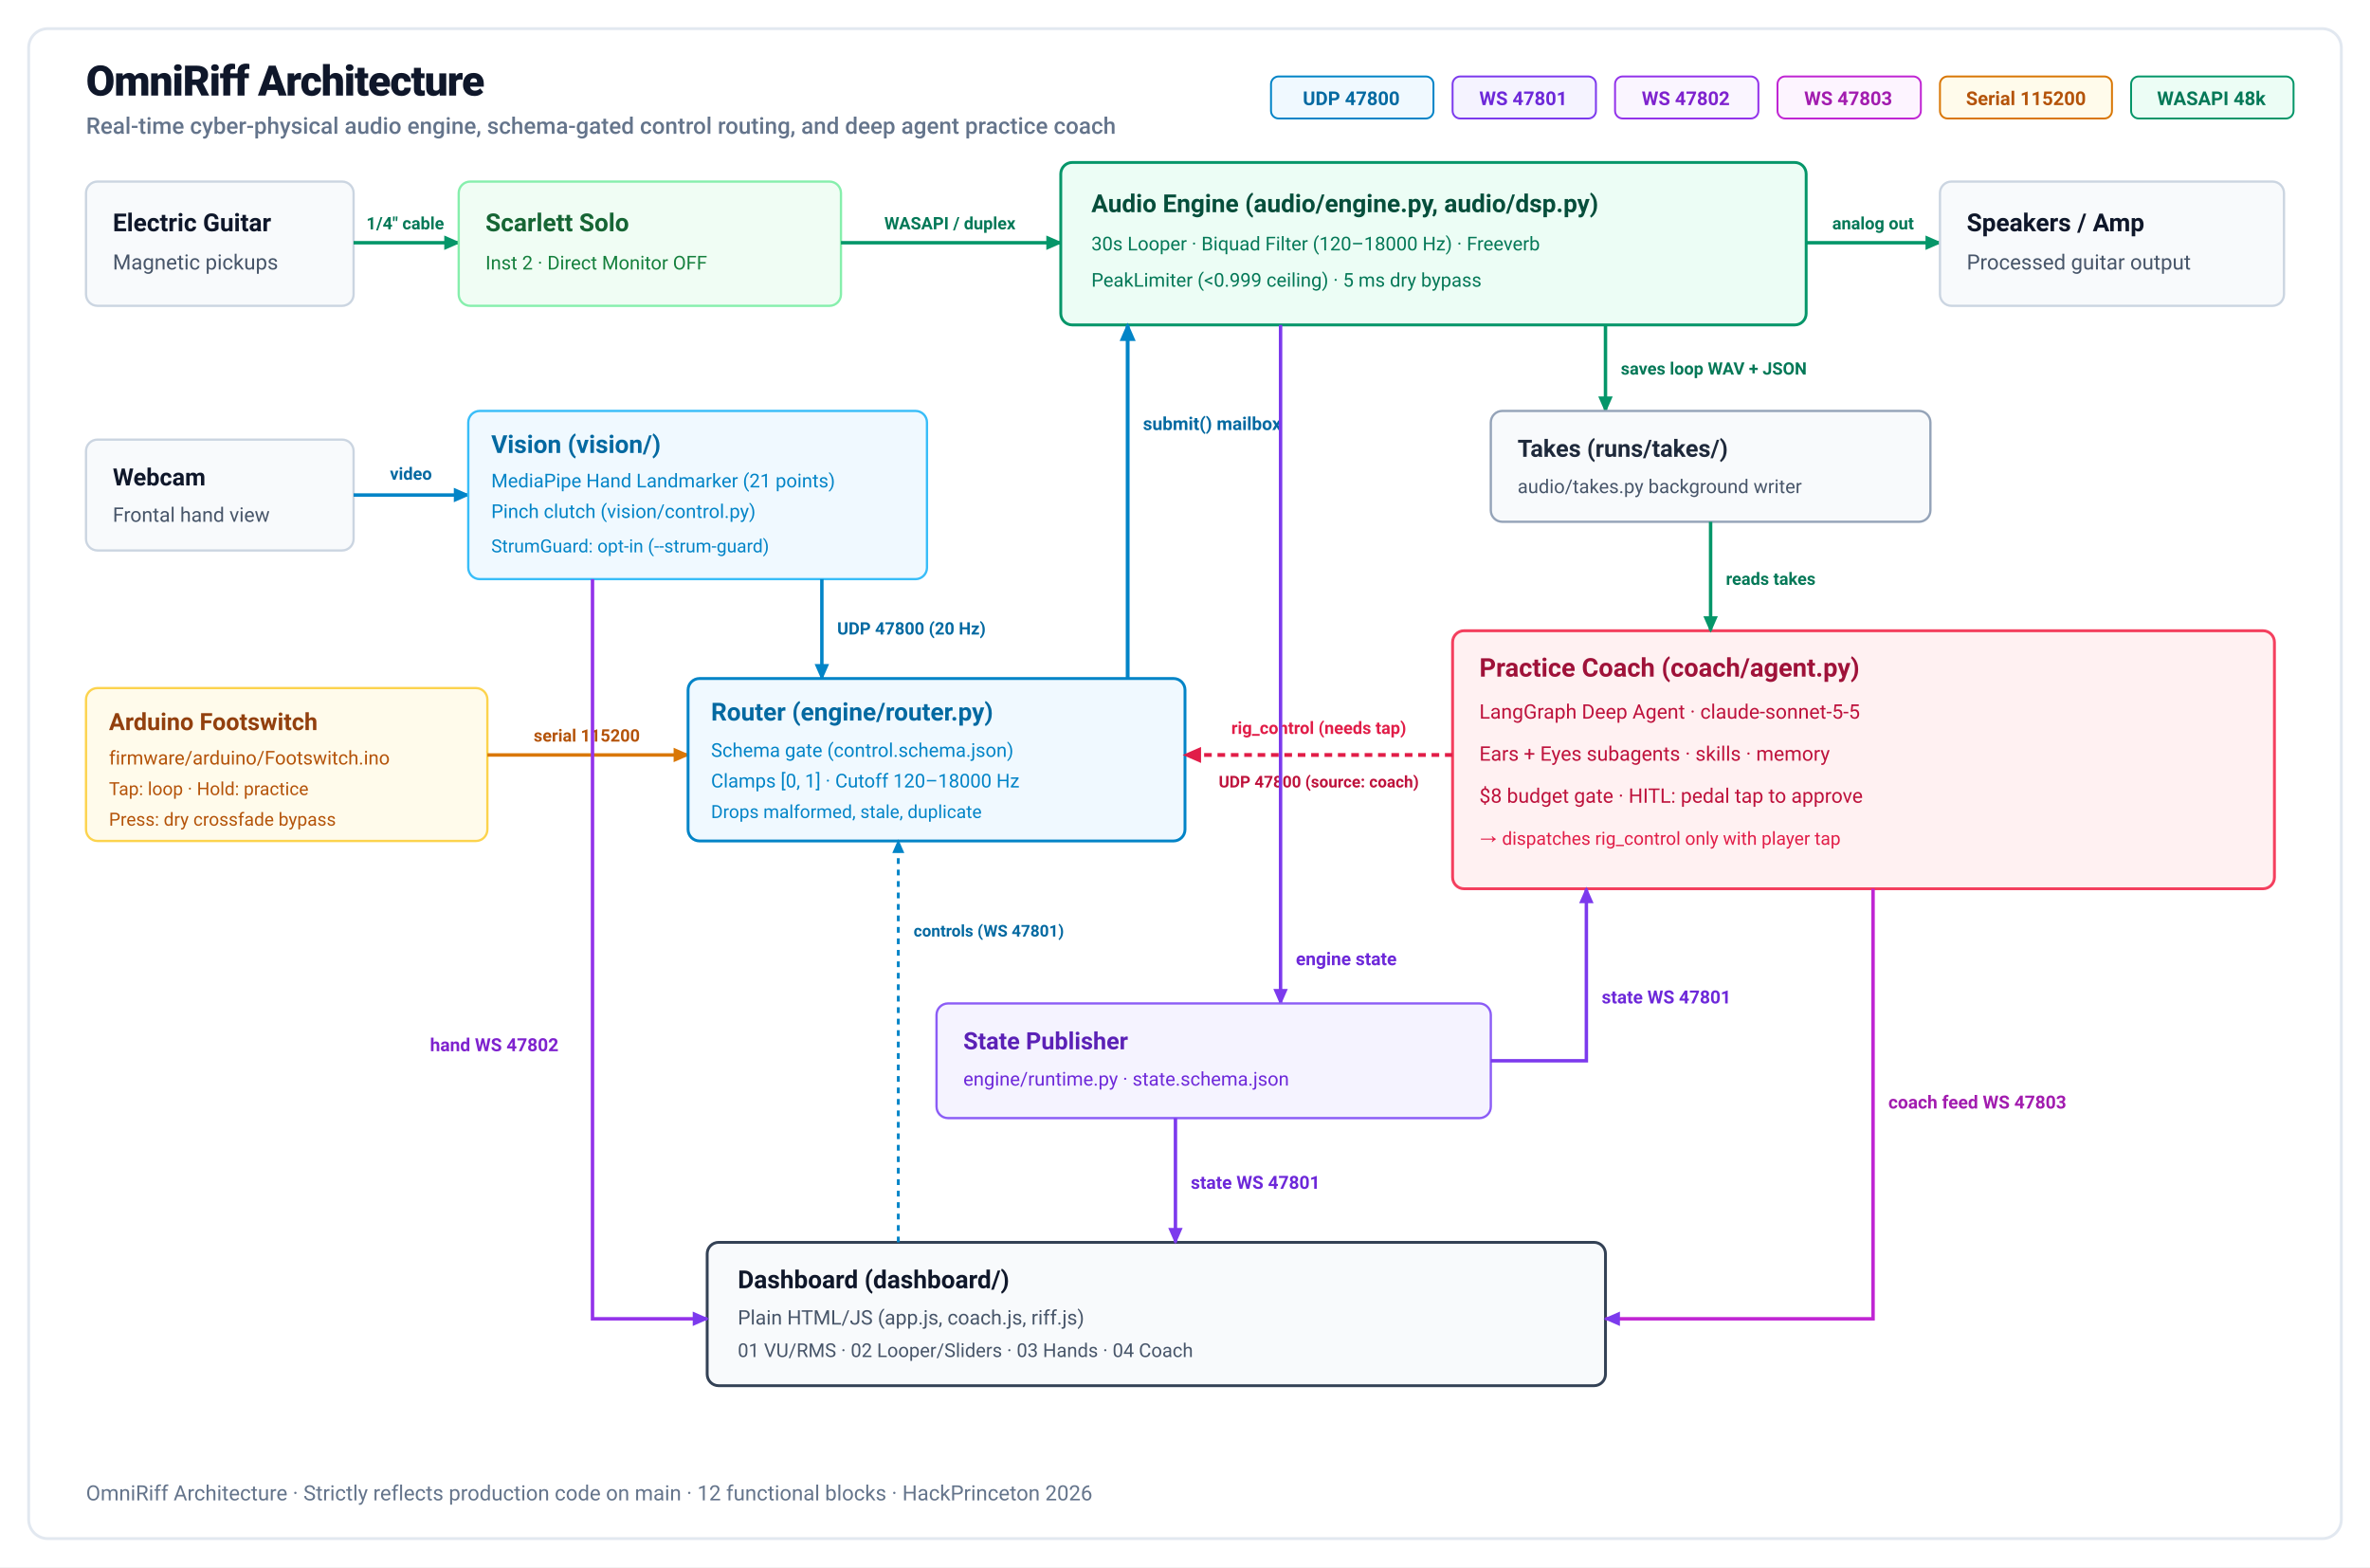
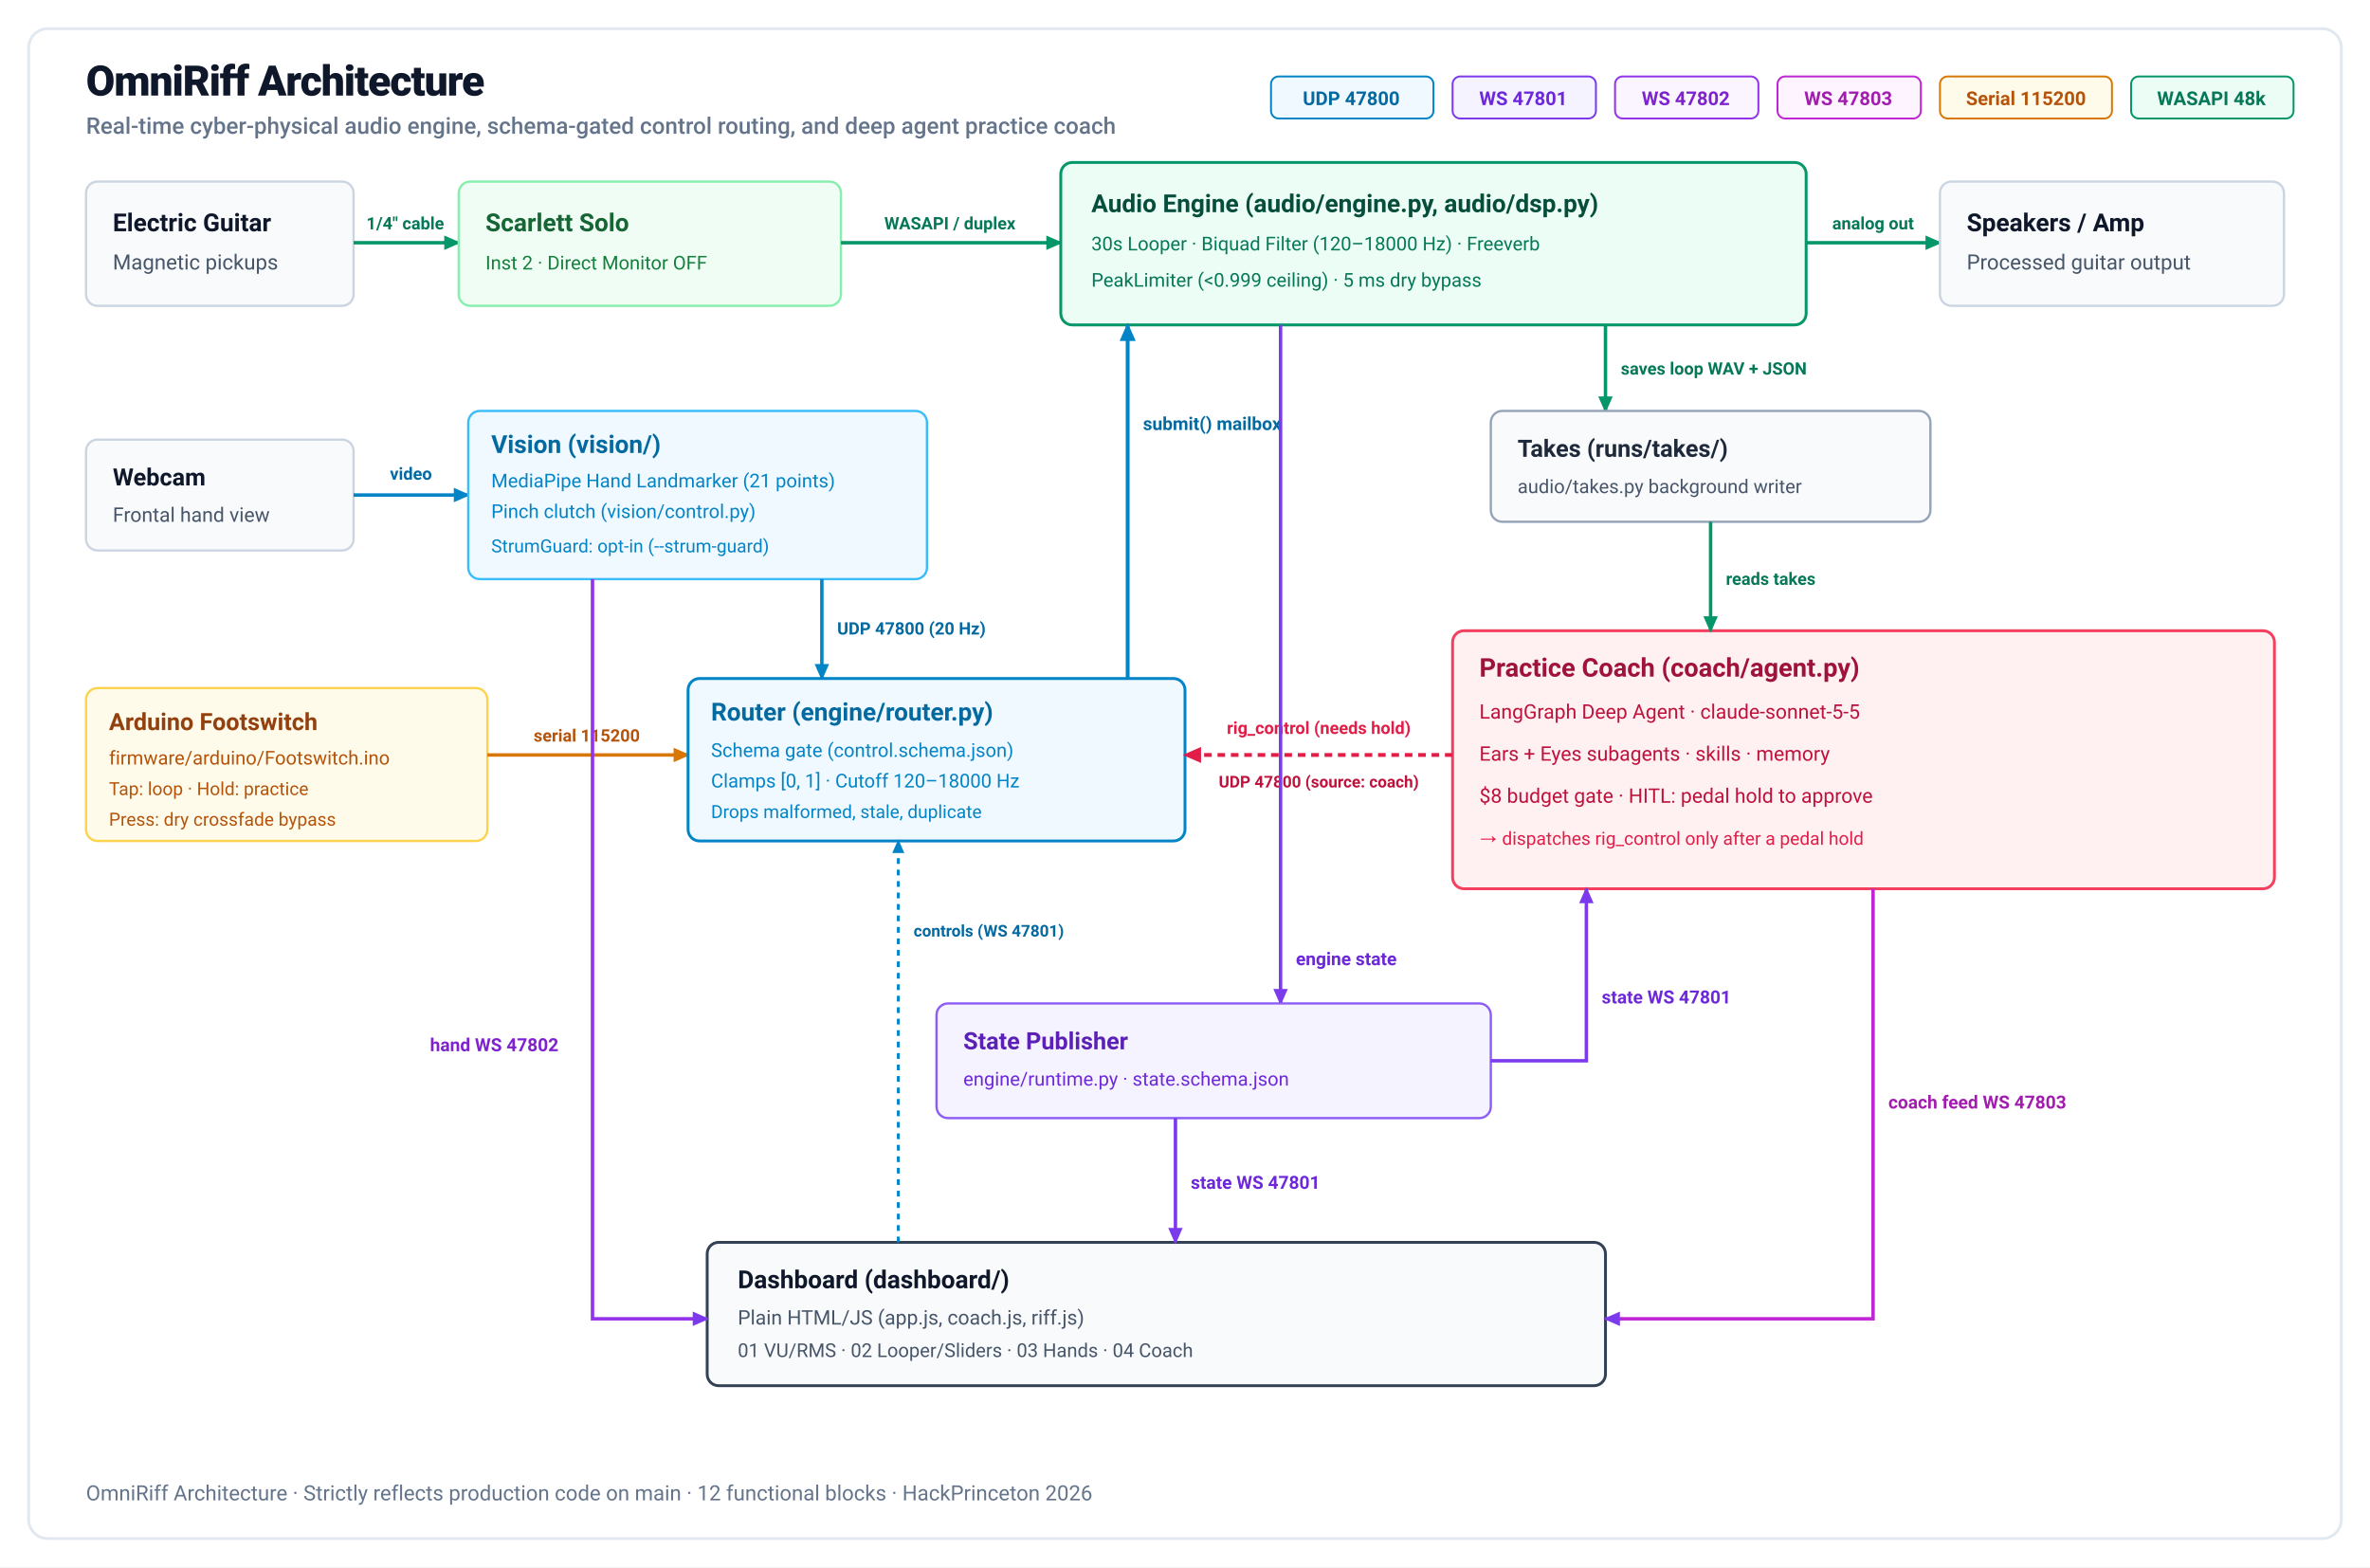
<svg xmlns="http://www.w3.org/2000/svg" viewBox="0 0 1240 820" width="100%" height="100%" style="background:#ffffff; font-family:-apple-system, BlinkMacSystemFont, 'Segoe UI', Roboto, Helvetica, Arial, sans-serif;">
  <defs>
    <marker id="arr" viewBox="0 0 10 10" refX="7" refY="5" markerWidth="6" markerHeight="6" orient="auto-start-reverse">
      <path d="M 0 1.5 L 8 5 L 0 8.5 z" fill="#0284c7" />
    </marker>
    <marker id="arr-green" viewBox="0 0 10 10" refX="7" refY="5" markerWidth="6" markerHeight="6" orient="auto-start-reverse">
      <path d="M 0 1.5 L 8 5 L 0 8.5 z" fill="#059669" />
    </marker>
    <marker id="arr-amber" viewBox="0 0 10 10" refX="7" refY="5" markerWidth="6" markerHeight="6" orient="auto-start-reverse">
      <path d="M 0 1.5 L 8 5 L 0 8.5 z" fill="#d97706" />
    </marker>
    <marker id="arr-purple" viewBox="0 0 10 10" refX="7" refY="5" markerWidth="6" markerHeight="6" orient="auto-start-reverse">
      <path d="M 0 1.5 L 8 5 L 0 8.5 z" fill="#7c3aed" />
    </marker>
    <marker id="arr-rose" viewBox="0 0 10 10" refX="7" refY="5" markerWidth="6" markerHeight="6" orient="auto-start-reverse">
      <path d="M 0 1.5 L 8 5 L 0 8.5 z" fill="#e11d48" />
    </marker>
  </defs>
  <rect width="100%" height="100%" fill="#ffffff" />
  <rect x="15" y="15" width="1210" height="790" rx="10" fill="#ffffff" stroke="#e2e8f0" stroke-width="1.5" />
  <g transform="translate(45, 50)">
    <text x="0" y="0" font-size="22" font-weight="800" fill="#0f172a" letter-spacing="-0.5">OmniRiff Architecture</text>
    <text x="0" y="20" font-size="12" font-weight="500" fill="#64748b">Real-time cyber-physical audio engine, schema-gated control routing, and deep agent practice coach</text>
    <g transform="translate(620, -10)">
      <rect x="0" y="0" width="85" height="22" rx="4" fill="#f0f9ff" stroke="#0284c7" stroke-width="1" />
      <text x="42" y="15" font-size="10" font-weight="700" fill="#0369a1" text-anchor="middle">UDP 47800</text>
      <rect x="95" y="0" width="75" height="22" rx="4" fill="#f5f3ff" stroke="#7c3aed" stroke-width="1" />
      <text x="132" y="15" font-size="10" font-weight="700" fill="#6d28d9" text-anchor="middle">WS 47801</text>
      <rect x="180" y="0" width="75" height="22" rx="4" fill="#faf5ff" stroke="#9333ea" stroke-width="1" />
      <text x="217" y="15" font-size="10" font-weight="700" fill="#7e22ce" text-anchor="middle">WS 47802</text>
      <rect x="265" y="0" width="75" height="22" rx="4" fill="#fdf4ff" stroke="#c026d3" stroke-width="1" />
      <text x="302" y="15" font-size="10" font-weight="700" fill="#a21caf" text-anchor="middle">WS 47803</text>
      <rect x="350" y="0" width="90" height="22" rx="4" fill="#fffbeb" stroke="#d97706" stroke-width="1" />
      <text x="395" y="15" font-size="10" font-weight="700" fill="#b45309" text-anchor="middle">Serial 115200</text>
      <rect x="450" y="0" width="85" height="22" rx="4" fill="#ecfdf5" stroke="#059669" stroke-width="1" />
      <text x="492" y="15" font-size="10" font-weight="700" fill="#047857" text-anchor="middle">WASAPI 48k</text>
    </g>
  </g>
  <g transform="translate(45, 95)">
    <rect width="140" height="65" rx="6" fill="#f8fafc" stroke="#cbd5e1" stroke-width="1.2" />
    <text x="14" y="26" font-size="13" font-weight="700" fill="#0f172a">Electric Guitar</text>
    <text x="14" y="46" font-size="11" fill="#475569">Magnetic pickups</text>
  </g>
  <line x1="185" y1="127" x2="240" y2="127" stroke="#059669" stroke-width="1.8" marker-end="url(#arr-green)" />
  <text x="212" y="120" font-size="9" font-weight="600" fill="#047857" text-anchor="middle">1/4" cable</text>
  <g transform="translate(240, 95)">
    <rect width="200" height="65" rx="6" fill="#f0fdf4" stroke="#86efac" stroke-width="1.2" />
    <text x="14" y="26" font-size="13" font-weight="700" fill="#166534">Scarlett Solo</text>
    <text x="14" y="46" font-size="10" fill="#15803d">Inst 2 · Direct Monitor OFF</text>
  </g>
  <line x1="440" y1="127" x2="555" y2="127" stroke="#059669" stroke-width="1.8" marker-end="url(#arr-green)" />
  <text x="497" y="120" font-size="9" font-weight="600" fill="#047857" text-anchor="middle">WASAPI / duplex</text>
  <g transform="translate(555, 85)">
    <rect width="390" height="85" rx="6" fill="#ecfdf5" stroke="#059669" stroke-width="1.5" />
    <text x="16" y="26" font-size="13" font-weight="700" fill="#064e3b">Audio Engine (audio/engine.py, audio/dsp.py)</text>
    <text x="16" y="46" font-size="10" fill="#047857">30s Looper · Biquad Filter (120–18000 Hz) · Freeverb</text>
    <text x="16" y="65" font-size="10" fill="#047857">PeakLimiter (&lt;0.999 ceiling) · 5 ms dry bypass</text>
  </g>
  <line x1="945" y1="127" x2="1015" y2="127" stroke="#059669" stroke-width="1.8" marker-end="url(#arr-green)" />
  <text x="980" y="120" font-size="9" font-weight="600" fill="#047857" text-anchor="middle">analog out</text>
  <g transform="translate(1015, 95)">
    <rect width="180" height="65" rx="6" fill="#f8fafc" stroke="#cbd5e1" stroke-width="1.2" />
    <text x="14" y="26" font-size="13" font-weight="700" fill="#0f172a">Speakers / Amp</text>
    <text x="14" y="46" font-size="11" fill="#475569">Processed guitar output</text>
  </g>
  <line x1="840" y1="170" x2="840" y2="215" stroke="#059669" stroke-width="1.8" marker-end="url(#arr-green)" />
  <text x="848" y="196" font-size="9" font-weight="600" fill="#047857">saves loop WAV + JSON</text>
  <g transform="translate(780, 215)">
    <rect width="230" height="58" rx="6" fill="#f8fafc" stroke="#94a3b8" stroke-width="1.2" />
    <text x="14" y="24" font-size="12.5" font-weight="700" fill="#1e293b">Takes (runs/takes/)</text>
    <text x="14" y="43" font-size="10" fill="#475569">audio/takes.py background writer</text>
  </g>
  <g transform="translate(45, 230)">
    <rect width="140" height="58" rx="6" fill="#f8fafc" stroke="#cbd5e1" stroke-width="1.2" />
    <text x="14" y="24" font-size="12.5" font-weight="700" fill="#0f172a">Webcam</text>
    <text x="14" y="43" font-size="10.5" fill="#475569">Frontal hand view</text>
  </g>
  <line x1="185" y1="259" x2="245" y2="259" stroke="#0284c7" stroke-width="1.8" marker-end="url(#arr)" />
  <text x="215" y="251" font-size="9" font-weight="600" fill="#0369a1" text-anchor="middle">video</text>
  <g transform="translate(245, 215)">
    <rect width="240" height="88" rx="6" fill="#f0f9ff" stroke="#38bdf8" stroke-width="1.2" />
    <text x="12" y="22" font-size="13" font-weight="700" fill="#0369a1">Vision (vision/)</text>
    <text x="12" y="40" font-size="10" fill="#0284c7">MediaPipe Hand Landmarker (21 points)</text>
    <text x="12" y="56" font-size="10" fill="#0284c7">Pinch clutch (vision/control.py)</text>
    <text x="12" y="74" font-size="9.5" fill="#0284c7">StrumGuard: opt-in (--strum-guard)</text>
  </g>
  <g transform="translate(45, 360)">
    <rect width="210" height="80" rx="6" fill="#fffbeb" stroke="#fcd34d" stroke-width="1.2" />
    <text x="12" y="22" font-size="12.5" font-weight="700" fill="#92400e">Arduino Footswitch</text>
    <text x="12" y="40" font-size="10" fill="#b45309">firmware/arduino/Footswitch.ino</text>
    <text x="12" y="56" font-size="9.5" fill="#b45309">Tap: loop · Hold: practice</text>
    <text x="12" y="72" font-size="9.5" fill="#b45309">Press: dry crossfade bypass</text>
  </g>
  <line x1="255" y1="395" x2="360" y2="395" stroke="#d97706" stroke-width="1.8" marker-end="url(#arr-amber)" />
  <text x="307" y="388" font-size="9" font-weight="600" fill="#b45309" text-anchor="middle">serial 115200</text>
  <path d="M 430 303 L 430 355" fill="none" stroke="#0284c7" stroke-width="1.8" marker-end="url(#arr)" />
  <text x="438" y="332" font-size="9" font-weight="600" fill="#0369a1">UDP 47800 (20 Hz)</text>
  <g transform="translate(360, 355)">
    <rect width="260" height="85" rx="6" fill="#f0f9ff" stroke="#0284c7" stroke-width="1.5" />
    <text x="12" y="22" font-size="13" font-weight="700" fill="#0369a1">Router (engine/router.py)</text>
    <text x="12" y="41" font-size="10" fill="#0284c7">Schema gate (control.schema.json)</text>
    <text x="12" y="57" font-size="10" fill="#0284c7">Clamps [0, 1] · Cutoff 120–18000 Hz</text>
    <text x="12" y="73" font-size="9.5" fill="#0284c7">Drops malformed, stale, duplicate</text>
  </g>
  <path d="M 590 355 L 590 170" fill="none" stroke="#0284c7" stroke-width="2" marker-end="url(#arr)" />
  <text x="598" y="225" font-size="9.5" font-weight="700" fill="#0369a1">submit() mailbox</text>
  <g transform="translate(760, 330)">
    <rect width="430" height="135" rx="6" fill="#fff1f2" stroke="#f43f5e" stroke-width="1.5" />
    <text x="14" y="24" font-size="13.5" font-weight="700" fill="#9f1239">Practice Coach (coach/agent.py)</text>
    <text x="14" y="46" font-size="10.5" fill="#be123c">LangGraph Deep Agent · claude-sonnet-5-5</text>
    <text x="14" y="68" font-size="10.5" fill="#be123c">Ears + Eyes subagents · skills · memory</text>
-     <text x="14" y="90" font-size="10.5" fill="#be123c">$8 budget gate · HITL: pedal tap to approve</text>
-     <text x="14" y="112" font-size="9.5" fill="#e11d48">→ dispatches rig_control only with player tap</text>
+     <text x="14" y="90" font-size="10.5" fill="#be123c">$8 budget gate · HITL: pedal hold to approve</text>
+     <text x="14" y="112" font-size="9.5" fill="#e11d48">→ dispatches rig_control only after a pedal hold</text>
  </g>
  <line x1="895" y1="273" x2="895" y2="330" stroke="#059669" stroke-width="1.8" marker-end="url(#arr-green)" />
  <text x="903" y="306" font-size="9" font-weight="600" fill="#047857">reads takes</text>
  <line x1="760" y1="395" x2="620" y2="395" stroke="#e11d48" stroke-width="2" stroke-dasharray="4,3" marker-end="url(#arr-rose)" />
-   <text x="690" y="384" font-size="9" font-weight="700" fill="#e11d48" text-anchor="middle">rig_control (needs tap)</text>
+   <text x="690" y="384" font-size="9" font-weight="700" fill="#e11d48" text-anchor="middle">rig_control (needs hold)</text>
  <text x="690" y="412" font-size="8.5" font-weight="600" fill="#be123c" text-anchor="middle">UDP 47800 (source: coach)</text>
  <path d="M 670 170 L 670 525" fill="none" stroke="#7c3aed" stroke-width="1.8" marker-end="url(#arr-purple)" />
  <text x="678" y="505" font-size="9.5" font-weight="700" fill="#6d28d9">engine state</text>
  <g transform="translate(490, 525)">
    <rect width="290" height="60" rx="6" fill="#f5f3ff" stroke="#8b5cf6" stroke-width="1.2" />
    <text x="14" y="24" font-size="12.5" font-weight="700" fill="#5b21b6">State Publisher</text>
    <text x="14" y="43" font-size="10" fill="#6d28d9">engine/runtime.py · state.schema.json</text>
  </g>
  <g transform="translate(370, 650)">
    <rect width="470" height="75" rx="6" fill="#f8fafc" stroke="#334155" stroke-width="1.5" />
    <text x="16" y="24" font-size="13" font-weight="700" fill="#0f172a">Dashboard (dashboard/)</text>
    <text x="16" y="43" font-size="10.5" fill="#475569">Plain HTML/JS (app.js, coach.js, riff.js)</text>
    <text x="16" y="60" font-size="10" fill="#475569">01 VU/RMS · 02 Looper/Sliders · 03 Hands · 04 Coach</text>
  </g>
  <line x1="615" y1="585" x2="615" y2="650" stroke="#7c3aed" stroke-width="1.8" marker-end="url(#arr-purple)" />
  <text x="623" y="622" font-size="9.5" font-weight="700" fill="#6d28d9">state WS 47801</text>
  <path d="M 780 555 L 830 555 L 830 465" fill="none" stroke="#7c3aed" stroke-width="1.8" marker-end="url(#arr-purple)" />
  <text x="838" y="525" font-size="9.5" font-weight="700" fill="#6d28d9">state WS 47801</text>
  <path d="M 310 303 L 310 690 L 370 690" fill="none" stroke="#9333ea" stroke-width="1.8" marker-end="url(#arr-purple)" />
  <text x="225" y="550" font-size="9.5" font-weight="700" fill="#7e22ce">hand WS 47802</text>
  <path d="M 980 465 L 980 690 L 840 690" fill="none" stroke="#c026d3" stroke-width="1.8" marker-end="url(#arr-purple)" />
  <text x="988" y="580" font-size="9.5" font-weight="700" fill="#a21caf">coach feed WS 47803</text>
  <line x1="470" y1="650" x2="470" y2="440" stroke="#0284c7" stroke-width="1.5" stroke-dasharray="3,3" marker-end="url(#arr)" />
  <text x="478" y="490" font-size="8.5" font-weight="600" fill="#0369a1">controls (WS 47801)</text>
  <g transform="translate(45, 785)">
    <text x="0" y="0" font-size="11" fill="#64748b">OmniRiff Architecture · Strictly reflects production code on main · 12 functional blocks · HackPrinceton 2026</text>
  </g>
</svg>
